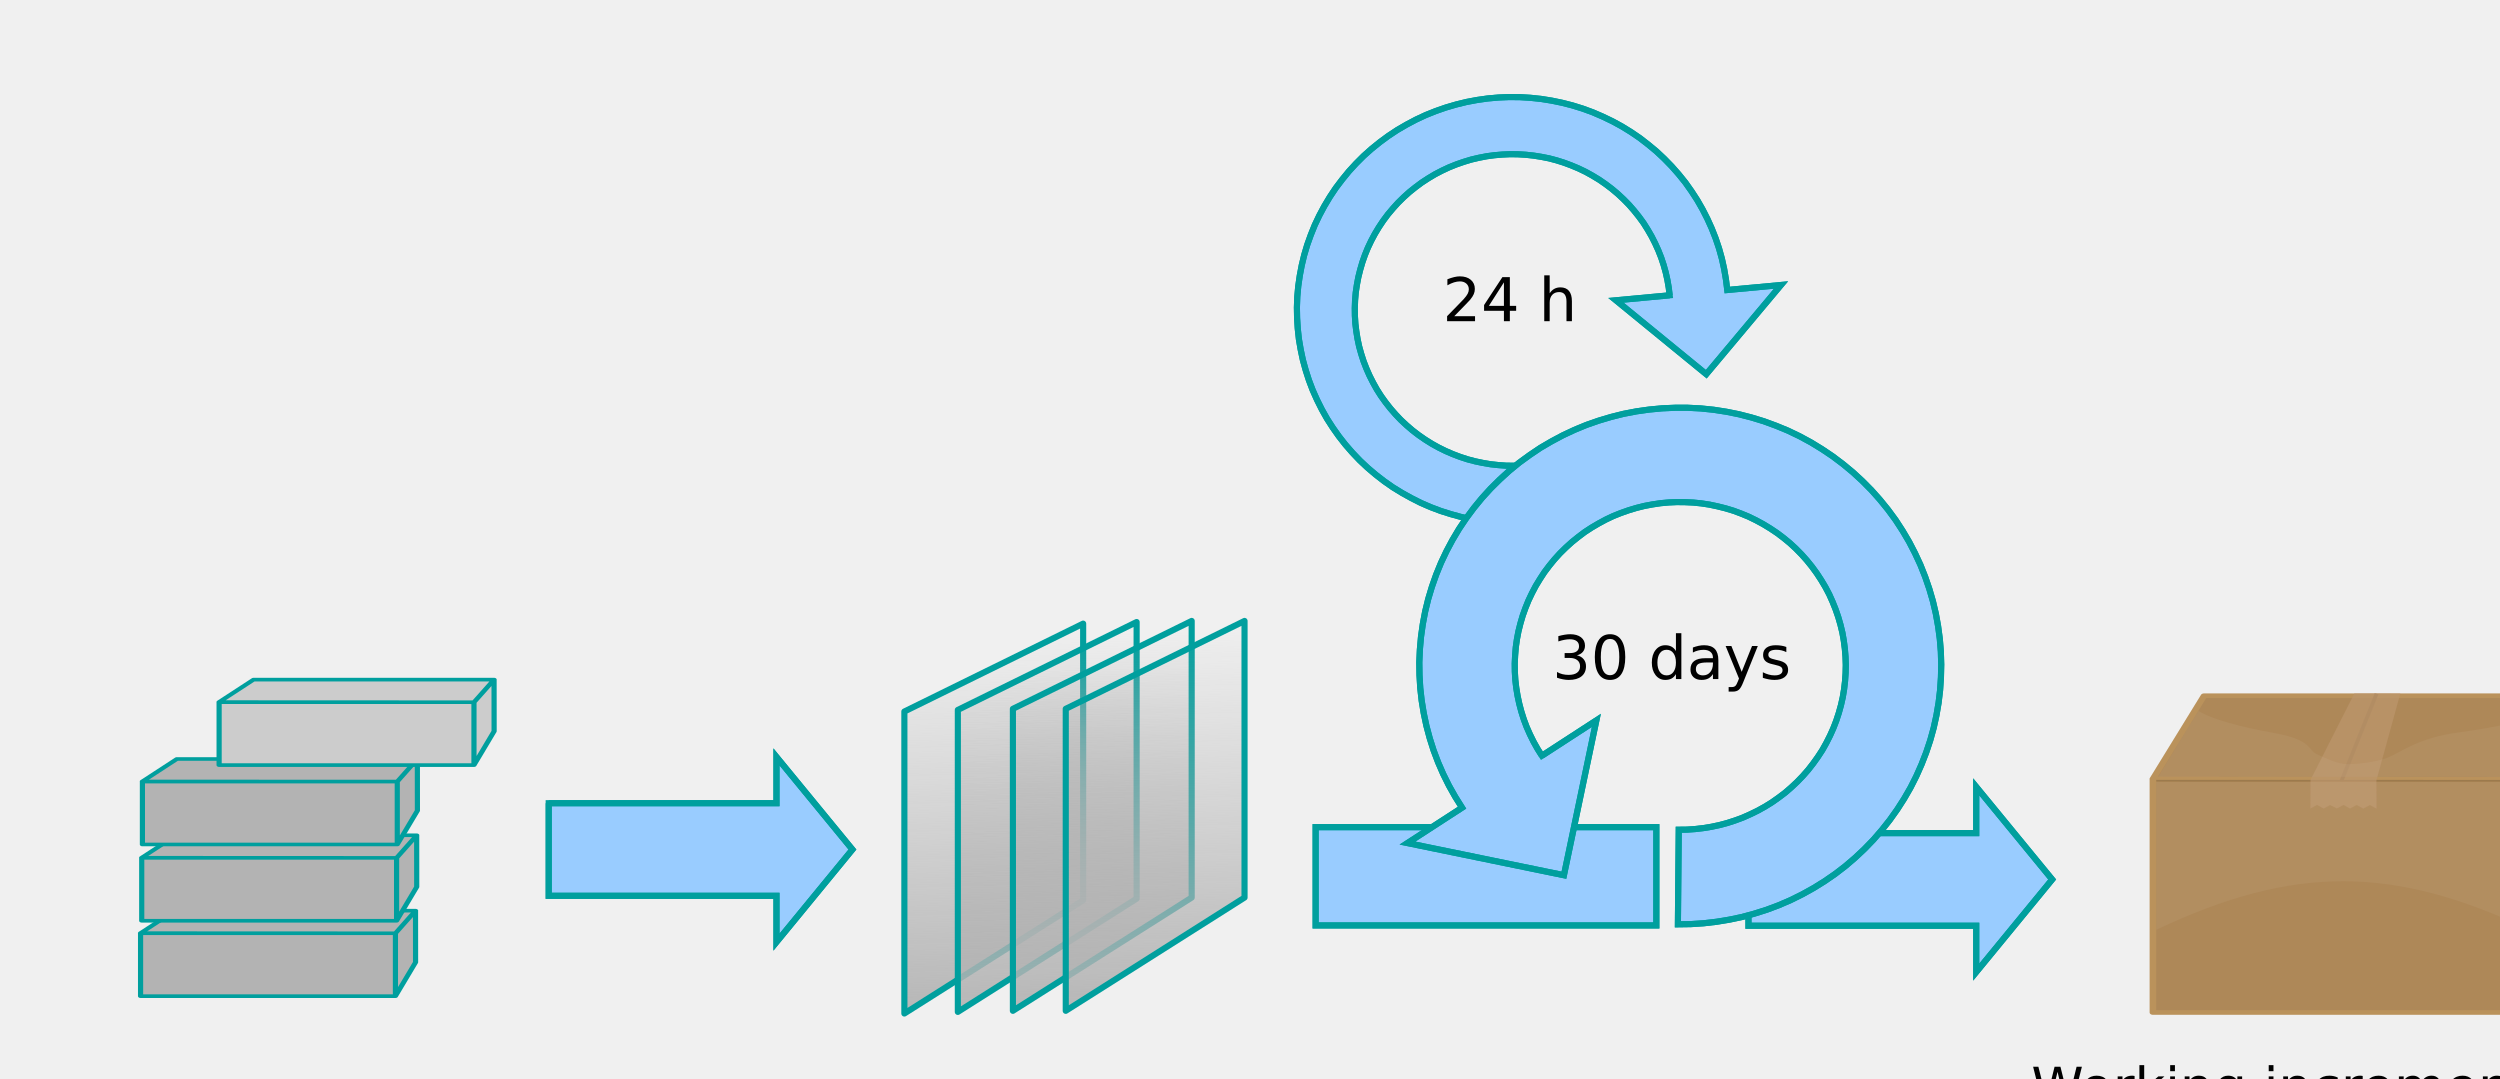
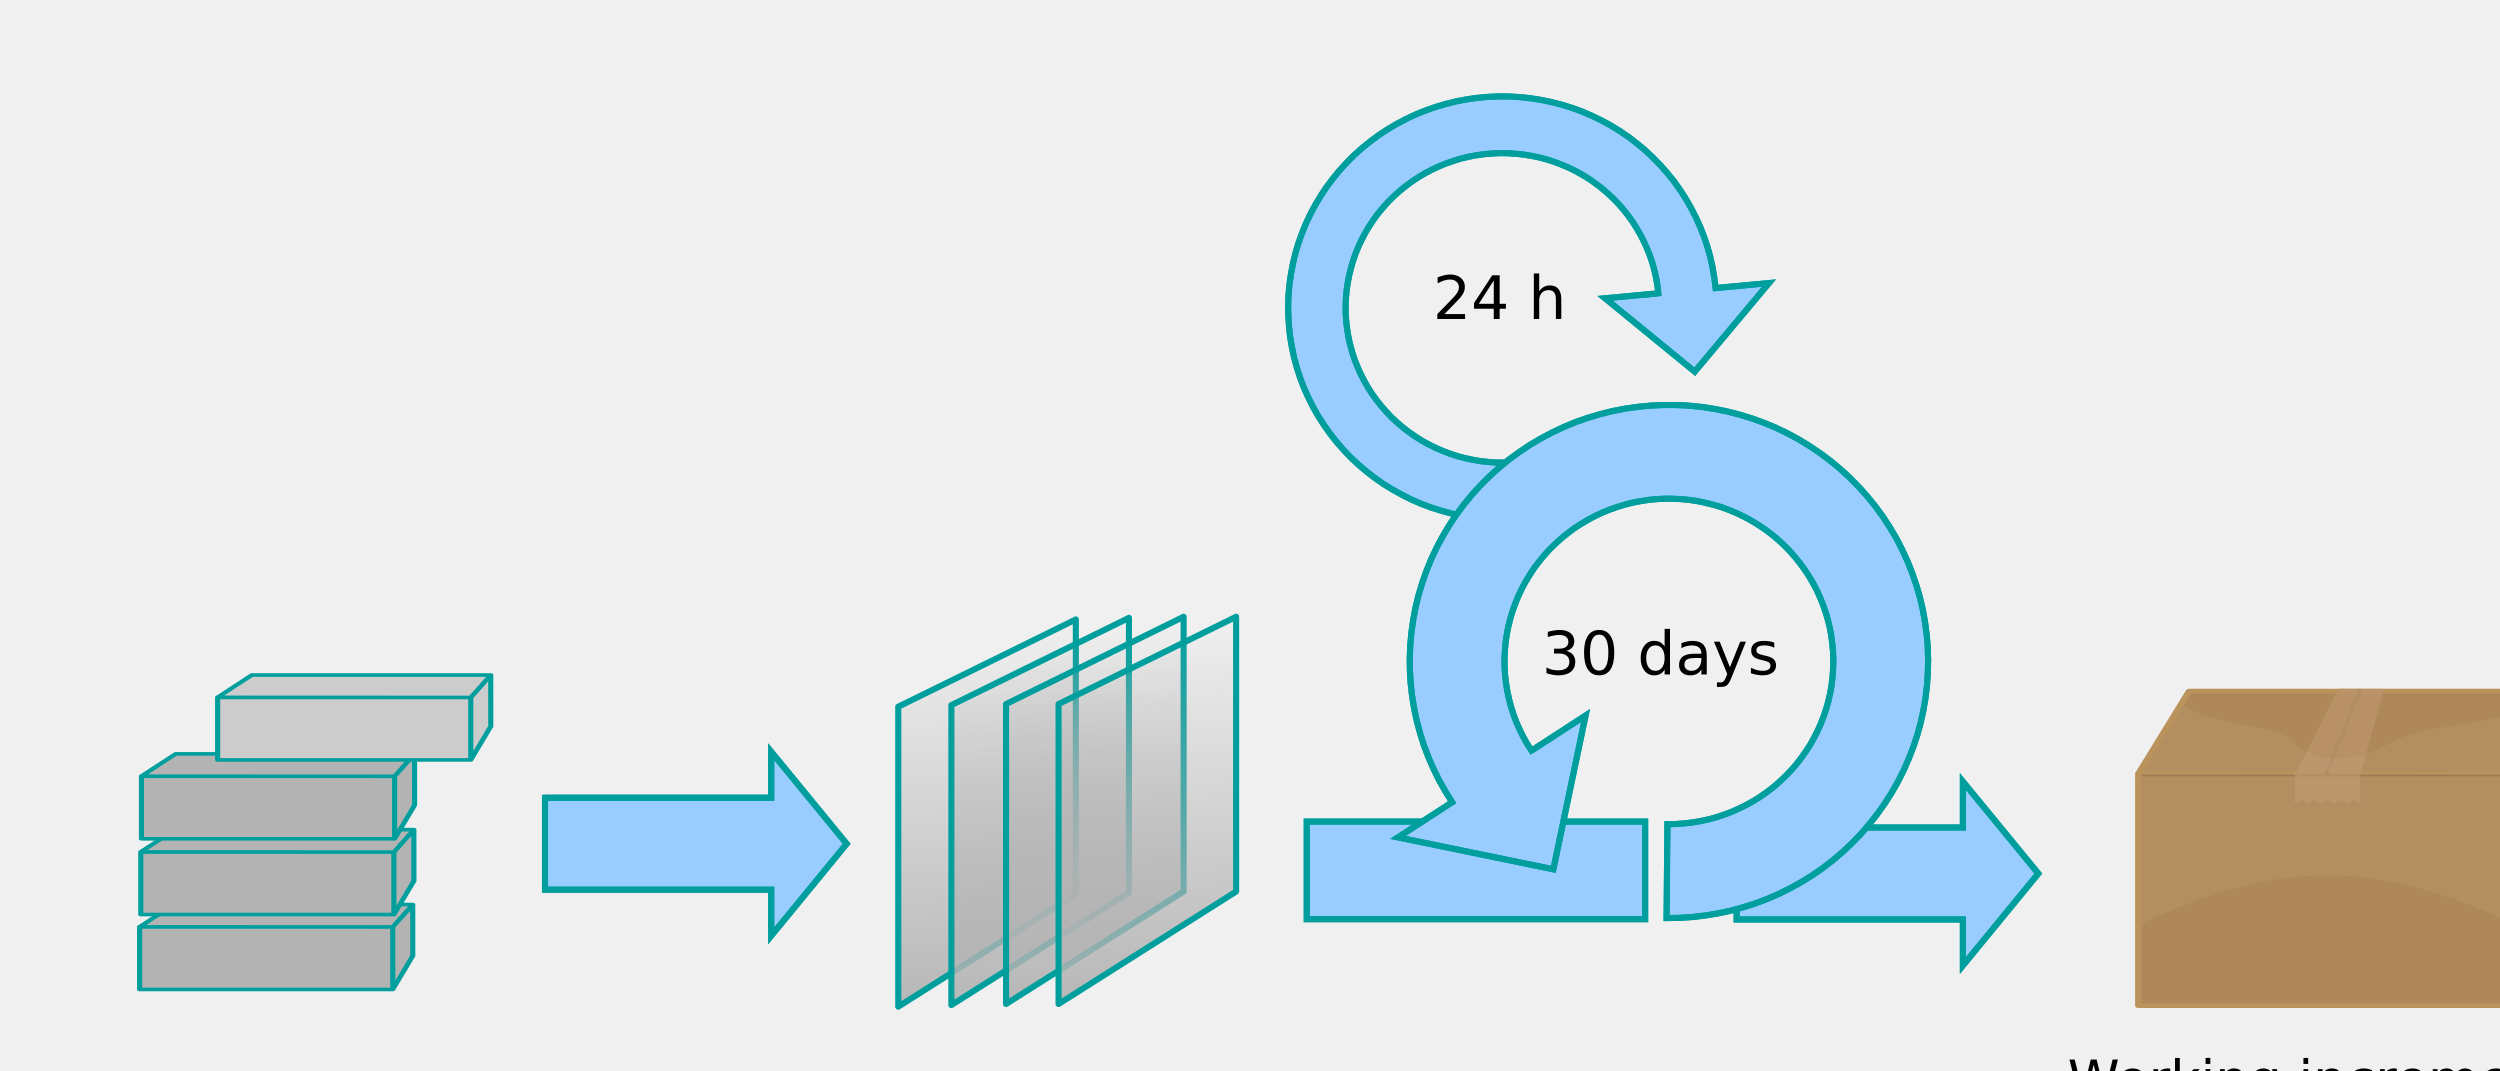
<svg xmlns="http://www.w3.org/2000/svg" xmlns:xlink="http://www.w3.org/1999/xlink" version="1.0" id="svg7735">
  <defs id="defs7737">
    <linearGradient x1="320.49" y1="997.252" x2="315.384" y2="801.523" id="linearGradient7733" xlink:href="#linearGradient7432" gradientUnits="userSpaceOnUse" gradientTransform="matrix(20.53135,0,0,22.5267,7201.565,-7493.906)" />
    <linearGradient x1="320.49" y1="997.252" x2="315.384" y2="801.523" id="linearGradient7731" xlink:href="#linearGradient7432" gradientUnits="userSpaceOnUse" gradientTransform="matrix(20.53135,0,0,22.5267,6642.765,-7493.906)" />
    <linearGradient x1="320.49" y1="997.252" x2="315.384" y2="801.523" id="linearGradient7729" xlink:href="#linearGradient7432" gradientUnits="userSpaceOnUse" gradientTransform="matrix(20.53135,0,0,22.5267,6060.699,-7482.411)" />
    <linearGradient id="linearGradient7432">
      <stop id="stop7434" style="stop-color:#b3b3b3;stop-opacity:1" offset="0" />
      <stop id="stop7436" style="stop-color:#b3b3b3;stop-opacity:0" offset="1" />
    </linearGradient>
    <linearGradient x1="320.49" y1="997.252" x2="315.384" y2="801.523" id="linearGradient7727" xlink:href="#linearGradient7432" gradientUnits="userSpaceOnUse" gradientTransform="matrix(20.53135,0,0,22.5267,5495.421,-7465.445)" />
    <linearGradient x1="320.49" y1="997.252" x2="315.384" y2="801.523" id="linearGradient7899" xlink:href="#linearGradient7432" gradientUnits="userSpaceOnUse" gradientTransform="matrix(20.53135,0,0,22.5267,5495.421,-7465.445)" />
    <linearGradient x1="320.49" y1="997.252" x2="315.384" y2="801.523" id="linearGradient7901" xlink:href="#linearGradient7432" gradientUnits="userSpaceOnUse" gradientTransform="matrix(20.53135,0,0,22.5267,6060.699,-7482.411)" />
    <linearGradient x1="320.49" y1="997.252" x2="315.384" y2="801.523" id="linearGradient7903" xlink:href="#linearGradient7432" gradientUnits="userSpaceOnUse" gradientTransform="matrix(20.53135,0,0,22.5267,6642.765,-7493.906)" />
    <linearGradient x1="320.49" y1="997.252" x2="315.384" y2="801.523" id="linearGradient7905" xlink:href="#linearGradient7432" gradientUnits="userSpaceOnUse" gradientTransform="matrix(20.53135,0,0,22.5267,7201.565,-7493.906)" />
  </defs>
  <g id="layer1">
    <g transform="matrix(3.5432996e-2,0,0,3.5432996e-2,-150.3397,-154.4052)" id="g2549" style="fill-rule:evenodd;stroke:#009f9e;stroke-width:64.861;stroke-miterlimit:4;stroke-dasharray:none;stroke-opacity:1;visibility:visible">
      <g id="g2553" style="stroke:#009f9e;stroke-width:64.861;stroke-miterlimit:4;stroke-dasharray:none;stroke-opacity:1">
        <g id="g2555" style="fill:#99ccff;stroke:#009f9e;stroke-width:64.861;stroke-miterlimit:4;stroke-dasharray:none;stroke-opacity:1">
          <path d="M 10044,12849 L 12452,12849 L 12452,12360 L 13255,13339 L 12452,14318 L 12452,13828 L 10044,13828 L 10044,12849 z" id="path2557" style="stroke:#009f9e;stroke-width:64.861;stroke-miterlimit:4;stroke-dasharray:none;stroke-opacity:1" />
        </g>
        <g id="g2559" style="fill:none;stroke:#009f9e;stroke-width:64.861;stroke-miterlimit:4;stroke-dasharray:none;stroke-opacity:1">
          <path d="M 10044,12849 L 12452,12849 L 12452,12360 L 13255,13339 L 12452,14318 L 12452,13828 L 10044,13828 L 10044,12849" id="path2561" style="fill:none;stroke:#009f9e;stroke-width:64.861;stroke-miterlimit:4;stroke-dasharray:none;stroke-opacity:1" />
        </g>
        <g id="g2563" style="stroke:#009f9e;stroke-width:64.861;stroke-miterlimit:4;stroke-dasharray:none;stroke-opacity:1" />
      </g>
    </g>
    <g transform="matrix(3.5432996e-2,0,0,3.5432996e-2,-26.88494,-143.219)" id="g2565" style="fill-rule:evenodd;stroke:#009f9e;stroke-width:64.861;stroke-miterlimit:4;stroke-dasharray:none;stroke-opacity:1;visibility:visible">
      <g id="g2569" style="stroke:#009f9e;stroke-width:64.861;stroke-miterlimit:4;stroke-dasharray:none;stroke-opacity:1">
        <g id="g2571" style="fill:#99ccff;stroke:#009f9e;stroke-width:64.861;stroke-miterlimit:4;stroke-dasharray:none;stroke-opacity:1">
          <path d="M 18411,7164 L 18401,7083 L 18387,7002 L 18369,6922 L 18347,6843 L 18321,6765 L 18291,6689 L 18257,6614 L 18220,6541 L 18179,6470 L 18135,6400 L 18087,6334 L 18035,6269 L 17981,6207 L 17923,6148 L 17863,6092 L 17800,6039 L 17734,5989 L 17666,5942 L 17595,5899 L 17523,5859 L 17448,5823 L 17372,5791 L 17294,5762 L 17215,5737 L 17135,5716 L 17054,5700 L 16972,5687 L 16889,5678 L 16806,5673 L 16723,5672 L 16640,5676 L 16558,5683 L 16476,5694 L 16394,5710 L 16313,5729 L 16234,5753 L 16156,5780 L 16079,5811 L 16004,5846 L 15931,5884 L 15859,5927 L 15790,5972 L 15724,6021 L 15659,6073 L 15598,6128 L 15539,6186 L 15484,6247 L 15431,6310 L 15382,6376 L 15336,6445 L 15294,6515 L 15255,6588 L 15220,6662 L 15189,6738 L 15162,6815 L 15139,6894 L 15119,6974 L 15104,7054 L 15092,7135 L 15085,7217 L 15082,7299 L 15083,7381 L 15088,7463 L 15098,7544 L 15111,7625 L 15128,7705 L 15150,7784 L 15175,7862 L 15205,7939 L 15238,8014 L 15275,8087 L 15315,8159 L 15359,8228 L 15407,8295 L 15458,8360 L 15512,8422 L 15569,8482 L 15629,8538 L 15692,8592 L 15757,8642 L 15825,8689 L 15895,8733 L 15967,8773 L 16042,8810 L 16118,8843 L 16195,8872 L 16274,8898 L 16354,8919 L 16435,8936 L 16517,8950 L 16600,8959 L 16682,8965 L 16765,8966 L 16770,9572 L 16657,9570 L 16544,9563 L 16431,9550 L 16319,9531 L 16208,9508 L 16099,9478 L 15991,9444 L 15885,9404 L 15781,9359 L 15680,9308 L 15581,9253 L 15485,9194 L 15392,9129 L 15303,9060 L 15217,8987 L 15135,8910 L 15057,8828 L 14983,8743 L 14914,8655 L 14849,8563 L 14788,8468 L 14733,8370 L 14683,8270 L 14637,8167 L 14597,8062 L 14563,7956 L 14533,7847 L 14510,7738 L 14491,7627 L 14479,7516 L 14472,7404 L 14470,7292 L 14474,7180 L 14484,7069 L 14500,6958 L 14521,6847 L 14547,6739 L 14579,6631 L 14617,6525 L 14659,6421 L 14707,6320 L 14760,6221 L 14818,6124 L 14880,6031 L 14948,5941 L 15019,5854 L 15095,5771 L 15175,5691 L 15259,5616 L 15347,5545 L 15438,5478 L 15532,5416 L 15630,5359 L 15730,5306 L 15833,5258 L 15938,5216 L 16044,5179 L 16153,5147 L 16263,5120 L 16375,5099 L 16487,5083 L 16600,5073 L 16713,5068 L 16827,5069 L 16940,5076 L 17053,5088 L 17165,5106 L 17276,5129 L 17385,5157 L 17494,5191 L 17600,5230 L 17704,5275 L 17806,5324 L 17905,5378 L 18001,5437 L 18095,5501 L 18184,5570 L 18271,5642 L 18353,5719 L 18432,5800 L 18506,5884 L 18577,5972 L 18642,6064 L 18703,6158 L 18759,6256 L 18810,6356 L 18856,6458 L 18897,6562 L 18933,6669 L 18963,6777 L 18987,6886 L 19006,6997 L 19020,7108 L 19588,7055 L 18798,7998 L 17843,7217 L 18411,7164 z" id="path2573" style="stroke:#009f9e;stroke-width:64.861;stroke-miterlimit:4;stroke-dasharray:none;stroke-opacity:1" />
        </g>
        <g id="g2575" style="fill:none;stroke:#009f9e;stroke-width:64.861;stroke-miterlimit:4;stroke-dasharray:none;stroke-opacity:1">
          <path d="M 18411,7164 L 18401,7083 L 18387,7002 L 18369,6922 L 18347,6843 L 18321,6765 L 18291,6689 L 18257,6614 L 18220,6541 L 18179,6470 L 18135,6400 L 18087,6334 L 18035,6269 L 17981,6207 L 17923,6148 L 17863,6092 L 17800,6039 L 17734,5989 L 17666,5942 L 17595,5899 L 17523,5859 L 17448,5823 L 17372,5791 L 17294,5762 L 17215,5737 L 17135,5716 L 17054,5700 L 16972,5687 L 16889,5678 L 16806,5673 L 16723,5672 L 16640,5676 L 16558,5683 L 16476,5694 L 16394,5710 L 16313,5729 L 16234,5753 L 16156,5780 L 16079,5811 L 16004,5846 L 15931,5884 L 15859,5927 L 15790,5972 L 15724,6021 L 15659,6073 L 15598,6128 L 15539,6186 L 15484,6247 L 15431,6310 L 15382,6376 L 15336,6445 L 15294,6515 L 15255,6588 L 15220,6662 L 15189,6738 L 15162,6815 L 15139,6894 L 15119,6974 L 15104,7054 L 15092,7135 L 15085,7217 L 15082,7299 L 15083,7381 L 15088,7463 L 15098,7544 L 15111,7625 L 15128,7705 L 15150,7784 L 15175,7862 L 15205,7939 L 15238,8014 L 15275,8087 L 15315,8159 L 15359,8228 L 15407,8295 L 15458,8360 L 15512,8422 L 15569,8482 L 15629,8538 L 15692,8592 L 15757,8642 L 15825,8689 L 15895,8733 L 15967,8773 L 16042,8810 L 16118,8843 L 16195,8872 L 16274,8898 L 16354,8919 L 16435,8936 L 16517,8950 L 16600,8959 L 16682,8965 L 16765,8966 L 16770,9572 L 16657,9570 L 16544,9563 L 16431,9550 L 16319,9531 L 16208,9508 L 16099,9478 L 15991,9444 L 15885,9404 L 15781,9359 L 15680,9308 L 15581,9253 L 15485,9194 L 15392,9129 L 15303,9060 L 15217,8987 L 15135,8910 L 15057,8828 L 14983,8743 L 14914,8655 L 14849,8563 L 14788,8468 L 14733,8370 L 14683,8270 L 14637,8167 L 14597,8062 L 14563,7956 L 14533,7847 L 14510,7738 L 14491,7627 L 14479,7516 L 14472,7404 L 14470,7292 L 14474,7180 L 14484,7069 L 14500,6958 L 14521,6847 L 14547,6739 L 14579,6631 L 14617,6525 L 14659,6421 L 14707,6320 L 14760,6221 L 14818,6124 L 14880,6031 L 14948,5941 L 15019,5854 L 15095,5771 L 15175,5691 L 15259,5616 L 15347,5545 L 15438,5478 L 15532,5416 L 15630,5359 L 15730,5306 L 15833,5258 L 15938,5216 L 16044,5179 L 16153,5147 L 16263,5120 L 16375,5099 L 16487,5083 L 16600,5073 L 16713,5068 L 16827,5069 L 16940,5076 L 17053,5088 L 17165,5106 L 17276,5129 L 17385,5157 L 17494,5191 L 17600,5230 L 17704,5275 L 17806,5324 L 17905,5378 L 18001,5437 L 18095,5501 L 18184,5570 L 18271,5642 L 18353,5719 L 18432,5800 L 18506,5884 L 18577,5972 L 18642,6064 L 18703,6158 L 18759,6256 L 18810,6356 L 18856,6458 L 18897,6562 L 18933,6669 L 18963,6777 L 18987,6886 L 19006,6997 L 19020,7108 L 19588,7055 L 18798,7998 L 17843,7217 L 18411,7164" id="path2577" style="fill:none;stroke:#009f9e;stroke-width:64.861;stroke-miterlimit:4;stroke-dasharray:none;stroke-opacity:1" />
        </g>
        <g id="g2579" style="stroke:#009f9e;stroke-width:64.861;stroke-miterlimit:4;stroke-dasharray:none;stroke-opacity:1" />
      </g>
    </g>
    <g transform="matrix(3.5432996e-2,0,0,3.5432996e-2,-26.88494,-143.219)" id="g2581" style="fill-rule:evenodd;stroke:#009f9e;stroke-width:64.861;stroke-miterlimit:4;stroke-dasharray:none;stroke-opacity:1;visibility:visible">
      <g id="g2585" style="stroke:#009f9e;stroke-width:64.861;stroke-miterlimit:4;stroke-dasharray:none;stroke-opacity:1">
        <g id="g2587" style="fill:#99ccff;stroke:#009f9e;stroke-width:64.861;stroke-miterlimit:4;stroke-dasharray:none;stroke-opacity:1">
          <path d="M 14668,12787 L 18270,12787 L 18270,13826 L 14668,13826 L 14668,12787 z" id="path2589" style="stroke:#009f9e;stroke-width:64.861;stroke-miterlimit:4;stroke-dasharray:none;stroke-opacity:1" />
        </g>
        <g id="g2591" style="fill:none;stroke:#009f9e;stroke-width:64.861;stroke-miterlimit:4;stroke-dasharray:none;stroke-opacity:1">
          <path d="M 16469,13826 L 14668,13826 L 14668,12787 L 18270,12787 L 18270,13826 L 16469,13826" id="path2593" style="fill:none;stroke:#009f9e;stroke-width:64.861;stroke-miterlimit:4;stroke-dasharray:none;stroke-opacity:1" />
        </g>
        <g id="g2595" style="stroke:#009f9e;stroke-width:64.861;stroke-miterlimit:4;stroke-dasharray:none;stroke-opacity:1" />
      </g>
    </g>
    <g transform="matrix(3.5432996e-2,0,0,3.5432996e-2,-26.88494,-143.219)" id="g2597" style="fill-rule:evenodd;stroke:#009f9e;stroke-width:64.861;stroke-miterlimit:4;stroke-dasharray:none;stroke-opacity:1;visibility:visible">
      <g id="g2601" style="stroke:#009f9e;stroke-width:64.861;stroke-miterlimit:4;stroke-dasharray:none;stroke-opacity:1">
        <g id="g2603" style="fill:#99ccff;stroke:#009f9e;stroke-width:64.861;stroke-miterlimit:4;stroke-dasharray:none;stroke-opacity:1">
          <path d="M 19244,12850 L 21652,12850 L 21652,12361 L 22455,13340 L 21652,14319 L 21652,13829 L 19244,13829 L 19244,12850 z" id="path2605" style="stroke:#009f9e;stroke-width:64.861;stroke-miterlimit:4;stroke-dasharray:none;stroke-opacity:1" />
        </g>
        <g id="g2607" style="fill:none;stroke:#009f9e;stroke-width:64.861;stroke-miterlimit:4;stroke-dasharray:none;stroke-opacity:1">
          <path d="M 19244,12850 L 21652,12850 L 21652,12361 L 22455,13340 L 21652,14319 L 21652,13829 L 19244,13829 L 19244,12850" id="path2609" style="fill:none;stroke:#009f9e;stroke-width:64.861;stroke-miterlimit:4;stroke-dasharray:none;stroke-opacity:1" />
        </g>
        <g id="g2611" style="stroke:#009f9e;stroke-width:64.861;stroke-miterlimit:4;stroke-dasharray:none;stroke-opacity:1" />
      </g>
    </g>
    <g transform="matrix(3.5432996e-2,0,0,3.5432996e-2,-26.88494,-143.219)" id="g2613" style="opacity:1;fill-rule:evenodd;stroke:#009f9e;stroke-width:64.861;stroke-miterlimit:4;stroke-dasharray:none;stroke-opacity:1;visibility:visible">
      <g id="g2617" style="stroke:#009f9e;stroke-width:64.861;stroke-miterlimit:4;stroke-dasharray:none;stroke-opacity:1">
        <g id="g2619" style="fill:#99ccff;stroke:#009f9e;stroke-width:64.861;stroke-miterlimit:4;stroke-dasharray:none;stroke-opacity:1">
          <path d="M 17060,12032 L 17014,11959 L 16972,11884 L 16934,11807 L 16899,11728 L 16869,11648 L 16843,11566 L 16821,11483 L 16803,11399 L 16789,11314 L 16779,11229 L 16774,11143 L 16773,11057 L 16777,10972 L 16784,10886 L 16796,10801 L 16812,10717 L 16833,10633 L 16857,10551 L 16886,10470 L 16918,10391 L 16955,10313 L 16995,10237 L 17040,10163 L 17087,10091 L 17139,10022 L 17193,9956 L 17251,9892 L 17313,9831 L 17377,9773 L 17444,9719 L 17513,9667 L 17585,9620 L 17660,9576 L 17736,9535 L 17814,9498 L 17894,9466 L 17976,9437 L 18059,9412 L 18143,9391 L 18228,9375 L 18314,9362 L 18400,9354 L 18487,9350 L 18574,9351 L 18660,9355 L 18747,9364 L 18832,9377 L 18917,9395 L 19001,9416 L 19084,9441 L 19165,9471 L 19245,9504 L 19323,9542 L 19399,9583 L 19473,9628 L 19545,9676 L 19614,9728 L 19681,9783 L 19744,9841 L 19805,9903 L 19862,9967 L 19916,10034 L 19967,10104 L 20014,10176 L 20058,10250 L 20098,10326 L 20133,10404 L 20165,10484 L 20193,10565 L 20217,10648 L 20237,10731 L 20252,10816 L 20263,10901 L 20270,10986 L 20273,11072 L 20271,11158 L 20265,11244 L 20255,11329 L 20241,11413 L 20222,11497 L 20199,11580 L 20172,11662 L 20141,11742 L 20106,11820 L 20067,11897 L 20025,11972 L 19978,12044 L 19928,12114 L 19875,12182 L 19818,12247 L 19758,12309 L 19695,12368 L 19630,12424 L 19561,12476 L 19490,12526 L 19417,12571 L 19341,12613 L 19263,12651 L 19184,12686 L 19103,12716 L 19020,12743 L 18937,12765 L 18852,12783 L 18766,12797 L 18680,12807 L 18594,12813 L 18507,12814 L 18498,13814 L 18634,13812 L 18771,13803 L 18907,13787 L 19041,13765 L 19175,13737 L 19307,13701 L 19437,13660 L 19565,13612 L 19690,13558 L 19813,13497 L 19932,13431 L 20048,13359 L 20160,13282 L 20268,13199 L 20371,13111 L 20471,13017 L 20565,12920 L 20654,12817 L 20738,12711 L 20817,12600 L 20890,12486 L 20958,12368 L 21019,12247 L 21074,12123 L 21123,11997 L 21166,11868 L 21202,11738 L 21231,11606 L 21254,11472 L 21270,11338 L 21279,11203 L 21282,11068 L 21278,10932 L 21267,10797 L 21249,10663 L 21225,10530 L 21194,10398 L 21156,10268 L 21112,10140 L 21062,10014 L 21005,9891 L 20943,9771 L 20874,9654 L 20800,9540 L 20720,9431 L 20634,9325 L 20544,9224 L 20448,9127 L 20348,9035 L 20243,8948 L 20134,8866 L 20021,8790 L 19905,8719 L 19785,8654 L 19662,8595 L 19536,8543 L 19408,8496 L 19277,8456 L 19145,8422 L 19011,8395 L 18876,8374 L 18740,8360 L 18603,8353 L 18466,8353 L 18330,8359 L 18194,8372 L 18059,8391 L 17924,8417 L 17792,8450 L 17661,8489 L 17532,8534 L 17406,8586 L 17282,8644 L 17162,8708 L 17044,8777 L 16931,8853 L 16821,8933 L 16716,9019 L 16615,9111 L 16518,9207 L 16427,9307 L 16341,9412 L 16260,9521 L 16184,9634 L 16115,9750 L 16051,9870 L 15993,9993 L 15942,10118 L 15897,10246 L 15858,10376 L 15826,10507 L 15801,10640 L 15782,10774 L 15770,10909 L 15764,11044 L 15766,11179 L 15774,11315 L 15789,11449 L 15811,11583 L 15839,11715 L 15874,11846 L 15915,11975 L 15963,12102 L 16017,12226 L 16077,12347 L 16144,12466 L 16216,12581 L 15639,12955 L 17293,13295 L 17636,11658 L 17060,12032 z" id="path2621" style="stroke:#009f9e;stroke-width:64.861;stroke-miterlimit:4;stroke-dasharray:none;stroke-opacity:1" />
        </g>
        <g id="g2623" style="fill:none;stroke:#009f9e;stroke-width:64.861;stroke-miterlimit:4;stroke-dasharray:none;stroke-opacity:1">
          <path d="M 17060,12032 L 17014,11959 L 16972,11884 L 16934,11807 L 16899,11728 L 16869,11648 L 16843,11566 L 16821,11483 L 16803,11399 L 16789,11314 L 16779,11229 L 16774,11143 L 16773,11057 L 16777,10972 L 16784,10886 L 16796,10801 L 16812,10717 L 16833,10633 L 16857,10551 L 16886,10470 L 16918,10391 L 16955,10313 L 16995,10237 L 17040,10163 L 17087,10091 L 17139,10022 L 17193,9956 L 17251,9892 L 17313,9831 L 17377,9773 L 17444,9719 L 17513,9667 L 17585,9620 L 17660,9576 L 17736,9535 L 17814,9498 L 17894,9466 L 17976,9437 L 18059,9412 L 18143,9391 L 18228,9375 L 18314,9362 L 18400,9354 L 18487,9350 L 18574,9351 L 18660,9355 L 18747,9364 L 18832,9377 L 18917,9395 L 19001,9416 L 19084,9441 L 19165,9471 L 19245,9504 L 19323,9542 L 19399,9583 L 19473,9628 L 19545,9676 L 19614,9728 L 19681,9783 L 19744,9841 L 19805,9903 L 19862,9967 L 19916,10034 L 19967,10104 L 20014,10176 L 20058,10250 L 20098,10326 L 20133,10404 L 20165,10484 L 20193,10565 L 20217,10648 L 20237,10731 L 20252,10816 L 20263,10901 L 20270,10986 L 20273,11072 L 20271,11158 L 20265,11244 L 20255,11329 L 20241,11413 L 20222,11497 L 20199,11580 L 20172,11662 L 20141,11742 L 20106,11820 L 20067,11897 L 20025,11972 L 19978,12044 L 19928,12114 L 19875,12182 L 19818,12247 L 19758,12309 L 19695,12368 L 19630,12424 L 19561,12476 L 19490,12526 L 19417,12571 L 19341,12613 L 19263,12651 L 19184,12686 L 19103,12716 L 19020,12743 L 18937,12765 L 18852,12783 L 18766,12797 L 18680,12807 L 18594,12813 L 18507,12814 L 18498,13814 L 18634,13812 L 18771,13803 L 18907,13787 L 19041,13765 L 19175,13737 L 19307,13701 L 19437,13660 L 19565,13612 L 19690,13558 L 19813,13497 L 19932,13431 L 20048,13359 L 20160,13282 L 20268,13199 L 20371,13111 L 20471,13017 L 20565,12920 L 20654,12817 L 20738,12711 L 20817,12600 L 20890,12486 L 20958,12368 L 21019,12247 L 21074,12123 L 21123,11997 L 21166,11868 L 21202,11738 L 21231,11606 L 21254,11472 L 21270,11338 L 21279,11203 L 21282,11068 L 21278,10932 L 21267,10797 L 21249,10663 L 21225,10530 L 21194,10398 L 21156,10268 L 21112,10140 L 21062,10014 L 21005,9891 L 20943,9771 L 20874,9654 L 20800,9540 L 20720,9431 L 20634,9325 L 20544,9224 L 20448,9127 L 20348,9035 L 20243,8948 L 20134,8866 L 20021,8790 L 19905,8719 L 19785,8654 L 19662,8595 L 19536,8543 L 19408,8496 L 19277,8456 L 19145,8422 L 19011,8395 L 18876,8374 L 18740,8360 L 18603,8353 L 18466,8353 L 18330,8359 L 18194,8372 L 18059,8391 L 17924,8417 L 17792,8450 L 17661,8489 L 17532,8534 L 17406,8586 L 17282,8644 L 17162,8708 L 17044,8777 L 16931,8853 L 16821,8933 L 16716,9019 L 16615,9111 L 16518,9207 L 16427,9307 L 16341,9412 L 16260,9521 L 16184,9634 L 16115,9750 L 16051,9870 L 15993,9993 L 15942,10118 L 15897,10246 L 15858,10376 L 15826,10507 L 15801,10640 L 15782,10774 L 15770,10909 L 15764,11044 L 15766,11179 L 15774,11315 L 15789,11449 L 15811,11583 L 15839,11715 L 15874,11846 L 15915,11975 L 15963,12102 L 16017,12226 L 16077,12347 L 16144,12466 L 16216,12581 L 15639,12955 L 17293,13295 L 17636,11658 L 17060,12032" id="path2625" style="fill:none;stroke:#009f9e;stroke-width:64.861;stroke-miterlimit:4;stroke-dasharray:none;stroke-opacity:1" />
        </g>
        <g id="g2627" style="stroke:#009f9e;stroke-width:64.861;stroke-miterlimit:4;stroke-dasharray:none;stroke-opacity:1" />
      </g>
    </g>
    <g transform="matrix(0.495352,0,0,0.347107,676.6328,135.074)" id="g19681" style="fill-rule:evenodd">
      <path d="M 548.268,703.583 L 548.268,451.993 L 262.175,451.993 L 262.175,703.583 L 548.268,703.583 z M 548.303,452.065 L 570.826,361.781 L 570.878,568.206 L 548.243,703.525 M 570.878,361.702 L 300.842,361.702 L 262.104,451.579 L 548.315,452.065" id="rect5071" style="fill:#ae8858;fill-opacity:1;fill-rule:evenodd;stroke:#ba925b;stroke-width:5;stroke-linecap:round;stroke-linejoin:round;stroke-miterlimit:4;stroke-opacity:1" />
      <path d="M 404.67,453.934 L 431.29,359.665" id="path8967" style="fill:none;fill-opacity:1;fill-rule:evenodd;stroke:#9c7a4d;stroke-width:3;stroke-linecap:butt;stroke-linejoin:miter;stroke-miterlimit:4;stroke-dasharray:none;stroke-opacity:1" />
      <path d="M 265.681,453.485 L 544.77,453.569" id="path10907" style="fill:none;fill-opacity:1;fill-rule:evenodd;stroke:#9c7a4d;stroke-width:2;stroke-linecap:square;stroke-linejoin:bevel;stroke-miterlimit:4;stroke-dasharray:none;stroke-opacity:1" />
      <path d="M 381.358,452.571 L 381.272,483.501 L 386.255,479.549 L 391.238,483.501 L 396.136,479.72 L 401.291,483.415 L 406.36,479.549 L 411.171,483.501 L 416.24,479.634 L 421.223,483.501 C 421.223,483.501 426.292,479.72 426.292,479.72 L 431.276,483.673 L 431.19,452.571 L 431.291,452.555 L 449.296,359.25 L 414.537,359.164 L 381.358,452.571 z" id="path15762" style="opacity:0.7;fill:#bc956c;fill-opacity:1;fill-rule:evenodd;stroke:none;stroke-width:1px;stroke-linecap:butt;stroke-linejoin:bevel;stroke-opacity:1" />
      <path d="M 545.537,613.403 C 545.537,529.539 545.667,538.457 545.667,454.594 C 450.303,454.594 360.14,454.594 264.775,454.594 C 264.775,538.457 264.775,530.434 264.775,614.297 C 369.675,543.216 444.971,546.077 545.537,613.403 z M 550.704,452.466 C 558.212,422.372 560.876,412.677 568.384,382.582 C 559.77,462.114 558.337,572.79 550.843,617.594 M 546.112,449.417 C 552.432,424.558 556.191,409.967 563.915,378.934 C 558.26,382.893 548.09,386.944 535.558,390.785 C 523.027,394.627 508.177,398.469 493.035,401.38 C 462.224,407.274 450.028,422.773 439.263,428.76 C 430.548,433.608 416.495,435.692 409.182,435.562 C 401.791,435.648 393.254,429.233 387.083,425.491 C 378.483,420.277 383.638,409.447 353.157,401.753 C 341.15,398.722 329.479,395.029 319.578,391.013 C 309.677,386.997 301.556,382.616 296.682,378.082 C 287.05,399.804 278.499,420.309 266.223,449.096" id="path17740" style="opacity:0.05;fill:#ffffff;fill-opacity:1;fill-rule:evenodd;stroke:none;stroke-width:5;stroke-linecap:round;stroke-linejoin:round;stroke-miterlimit:4;stroke-opacity:1" />
    </g>
-     <text x="581.545" y="254.379" id="text6003" xml:space="preserve" style="font-size:22.629px;font-style:normal;font-weight:normal;fill:#000000;fill-opacity:1;fill-rule:evenodd;stroke:none;stroke-width:64.861;stroke-linecap:butt;stroke-linejoin:miter;stroke-miterlimit:4;stroke-dasharray:none;stroke-opacity:1;font-family:Bitstream Vera Sans">
+     <text x="581.545" y="254.379" id="text6003" style="font-size:22.629px;font-style:normal;font-weight:normal;fill:#000000;fill-opacity:1;fill-rule:evenodd;stroke:none;stroke-width:64.861;stroke-linecap:butt;stroke-linejoin:miter;stroke-miterlimit:4;stroke-dasharray:none;stroke-opacity:1;font-family:Bitstream Vera Sans">
      <tspan x="581.545" y="254.379" id="tspan6005">30 days</tspan>
    </text>
-     <text x="540.439" y="120.321" id="text6007" xml:space="preserve" style="font-size:22.629px;font-style:normal;font-weight:normal;fill:#000000;fill-opacity:1;fill-rule:evenodd;stroke:none;stroke-width:64.861;stroke-linecap:butt;stroke-linejoin:miter;stroke-miterlimit:4;stroke-dasharray:none;stroke-opacity:1;font-family:Bitstream Vera Sans">
+     <text x="540.439" y="120.321" id="text6007" style="font-size:22.629px;font-style:normal;font-weight:normal;fill:#000000;fill-opacity:1;fill-rule:evenodd;stroke:none;stroke-width:64.861;stroke-linecap:butt;stroke-linejoin:miter;stroke-miterlimit:4;stroke-dasharray:none;stroke-opacity:1;font-family:Bitstream Vera Sans">
      <tspan x="540.439" y="120.321" id="tspan6009">24 h</tspan>
    </text>
-     <text x="876.826" y="414.049" id="text6087" xml:space="preserve" style="font-size:19.8px;font-style:normal;font-weight:normal;fill:#000000;fill-opacity:1;fill-rule:evenodd;stroke:none;stroke-width:1px;stroke-linecap:butt;stroke-linejoin:miter;stroke-opacity:1;font-family:Bitstream Vera Sans">
+     <text x="876.826" y="414.049" id="text6087" style="font-size:19.8px;font-style:normal;font-weight:normal;fill:#000000;fill-opacity:1;fill-rule:evenodd;stroke:none;stroke-width:1px;stroke-linecap:butt;stroke-linejoin:miter;stroke-opacity:1;font-family:Bitstream Vera Sans">
      <tspan x="876.826" y="414.049" id="tspan6089" style="text-align:center;text-anchor:middle">Working increment</tspan>
      <tspan x="876.826" y="438.799" id="tspan6091" style="text-align:center;text-anchor:middle">of the software</tspan>
    </text>
    <g transform="matrix(3.5432996e-2,0,0,3.5432996e-2,-30.88493,-143.219)" id="g7721" style="fill-rule:evenodd">
      <path d="M 10432.964,11564.302 L 10432.964,14757.062 L 12323.035,13559.777 L 12323.035,10635.246 L 10432.964,11564.302 z" id="path7486" style="fill:url(#linearGradient7899);fill-opacity:1;stroke:#009f9e;stroke-width:64.861;stroke-linecap:round;stroke-linejoin:round;stroke-miterlimit:4;stroke-dasharray:none;stroke-opacity:1" />
      <path d="M 10998.243,11547.314 L 10998.243,14740.074 L 12888.314,13542.789 L 12888.314,10618.258 L 10998.243,11547.314 z" id="path7488" style="fill:url(#linearGradient7901);fill-opacity:1;stroke:#009f9e;stroke-width:64.861;stroke-linecap:round;stroke-linejoin:round;stroke-miterlimit:4;stroke-dasharray:none;stroke-opacity:1" />
      <path d="M 11580.307,11535.815 L 11580.307,14728.575 L 13470.378,13531.29 L 13470.378,10606.759 L 11580.307,11535.815 z" id="path7492" style="fill:url(#linearGradient7903);fill-opacity:1;stroke:#009f9e;stroke-width:64.861;stroke-linecap:round;stroke-linejoin:round;stroke-miterlimit:4;stroke-dasharray:none;stroke-opacity:1" />
      <path d="M 12139.11,11535.815 L 12139.11,14728.575 L 14029.181,13531.29 L 14029.181,10606.759 L 12139.11,11535.815 z" id="path7496" style="fill:url(#linearGradient7905);fill-opacity:1;stroke:#009f9e;stroke-width:64.861;stroke-linecap:round;stroke-linejoin:round;stroke-miterlimit:4;stroke-dasharray:none;stroke-opacity:1" />
    </g>
-     <text x="331.695" y="424.459" id="text7668" xml:space="preserve" style="font-size:19.8px;font-style:normal;font-weight:normal;fill:#000000;fill-opacity:1;fill-rule:evenodd;stroke:none;stroke-width:1px;stroke-linecap:butt;stroke-linejoin:miter;stroke-opacity:1;font-family:Bitstream Vera Sans">
+     <text x="331.695" y="424.459" id="text7668" style="font-size:19.8px;font-style:normal;font-weight:normal;fill:#000000;fill-opacity:1;fill-rule:evenodd;stroke:none;stroke-width:1px;stroke-linecap:butt;stroke-linejoin:miter;stroke-opacity:1;font-family:Bitstream Vera Sans">
      <tspan x="331.695" y="424.459" id="tspan7670">Sprint Backlog</tspan>
    </text>
-     <text x="594.185" y="424.425" id="text7672" xml:space="preserve" style="font-size:19.8px;font-style:normal;font-weight:normal;fill:#000000;fill-opacity:1;fill-rule:evenodd;stroke:none;stroke-width:1px;stroke-linecap:butt;stroke-linejoin:miter;stroke-opacity:1;font-family:Bitstream Vera Sans">
+     <text x="594.185" y="424.425" id="text7672" style="font-size:19.8px;font-style:normal;font-weight:normal;fill:#000000;fill-opacity:1;fill-rule:evenodd;stroke:none;stroke-width:1px;stroke-linecap:butt;stroke-linejoin:miter;stroke-opacity:1;font-family:Bitstream Vera Sans">
      <tspan x="594.185" y="424.425" id="tspan7674">Sprint</tspan>
    </text>
-     <text x="22.201" y="423.653" id="text7676" xml:space="preserve" style="font-size:19.8px;font-style:normal;font-weight:normal;fill:#000000;fill-opacity:1;fill-rule:evenodd;stroke:none;stroke-width:1px;stroke-linecap:butt;stroke-linejoin:miter;stroke-opacity:1;font-family:Bitstream Vera Sans">
+     <text x="22.201" y="423.653" id="text7676" style="font-size:19.8px;font-style:normal;font-weight:normal;fill:#000000;fill-opacity:1;fill-rule:evenodd;stroke:none;stroke-width:1px;stroke-linecap:butt;stroke-linejoin:miter;stroke-opacity:1;font-family:Bitstream Vera Sans">
      <tspan x="22.201" y="423.653" id="tspan7678">Product Backlog</tspan>
    </text>
    <g transform="matrix(3.5432996e-2,0,0,3.5432996e-2,21.11495,-143.219)" id="g7714" style="fill-rule:evenodd">
      <g transform="matrix(13.97997,0,0,9.796151,10222.025,14480.354)" id="g7696">
        <path d="M -474.778,9.54 L -474.778,-58.36 L -667.51,-58.36 L -667.51,9.54 L -474.778,9.54 z M -474.754,-58.341 L -459.581,-82.708 L -459.546,-26.996 L -474.795,9.525 M -459.546,-82.729 L -641.461,-82.729 L -667.558,-58.472 L -474.746,-58.341" id="path7698" style="fill:#b3b3b3;fill-opacity:1;fill-rule:evenodd;stroke:#009f9e;stroke-width:3.919;stroke-linecap:round;stroke-linejoin:round;stroke-miterlimit:4;stroke-dasharray:none;stroke-opacity:1" />
        <path d="M -473.903,-71.836 L -473.903,-139.736 L -666.636,-139.736 L -666.636,-71.836 L -473.903,-71.836 z M -473.88,-139.717 L -458.707,-164.084 L -458.672,-108.372 L -473.92,-71.851 M -458.672,-164.105 L -640.587,-164.105 L -666.683,-139.848 L -473.872,-139.717" id="path7708" style="fill:#b3b3b3;fill-opacity:1;fill-rule:evenodd;stroke:#009f9e;stroke-width:3.919;stroke-linecap:round;stroke-linejoin:round;stroke-miterlimit:4;stroke-dasharray:none;stroke-opacity:1" />
        <path d="M -473.388,-154.172 L -473.388,-222.073 L -666.12,-222.073 L -666.12,-154.172 L -473.388,-154.172 z M -473.364,-222.053 L -458.191,-246.42 L -458.156,-190.708 L -473.405,-154.187 M -458.156,-246.441 L -640.071,-246.441 L -666.168,-222.185 L -473.356,-222.053" id="path7710" style="fill:#b3b3b3;fill-opacity:1;fill-rule:evenodd;stroke:#009f9e;stroke-width:3.919;stroke-linecap:round;stroke-linejoin:round;stroke-miterlimit:4;stroke-dasharray:none;stroke-opacity:1" />
        <path d="M -415.378,-239.826 L -415.378,-307.726 L -608.11,-307.726 L -608.11,-239.826 L -415.378,-239.826 z M -415.354,-307.707 L -400.181,-332.074 L -400.146,-276.362 L -415.395,-239.841 M -400.146,-332.095 L -582.061,-332.095 L -608.158,-307.838 L -415.346,-307.707" id="path7712" style="fill:#cccccc;fill-opacity:1;fill-rule:evenodd;stroke:#009f9e;stroke-width:3.919;stroke-linecap:round;stroke-linejoin:round;stroke-miterlimit:4;stroke-dasharray:none;stroke-opacity:1" />
      </g>
    </g>
  </g>
</svg>
